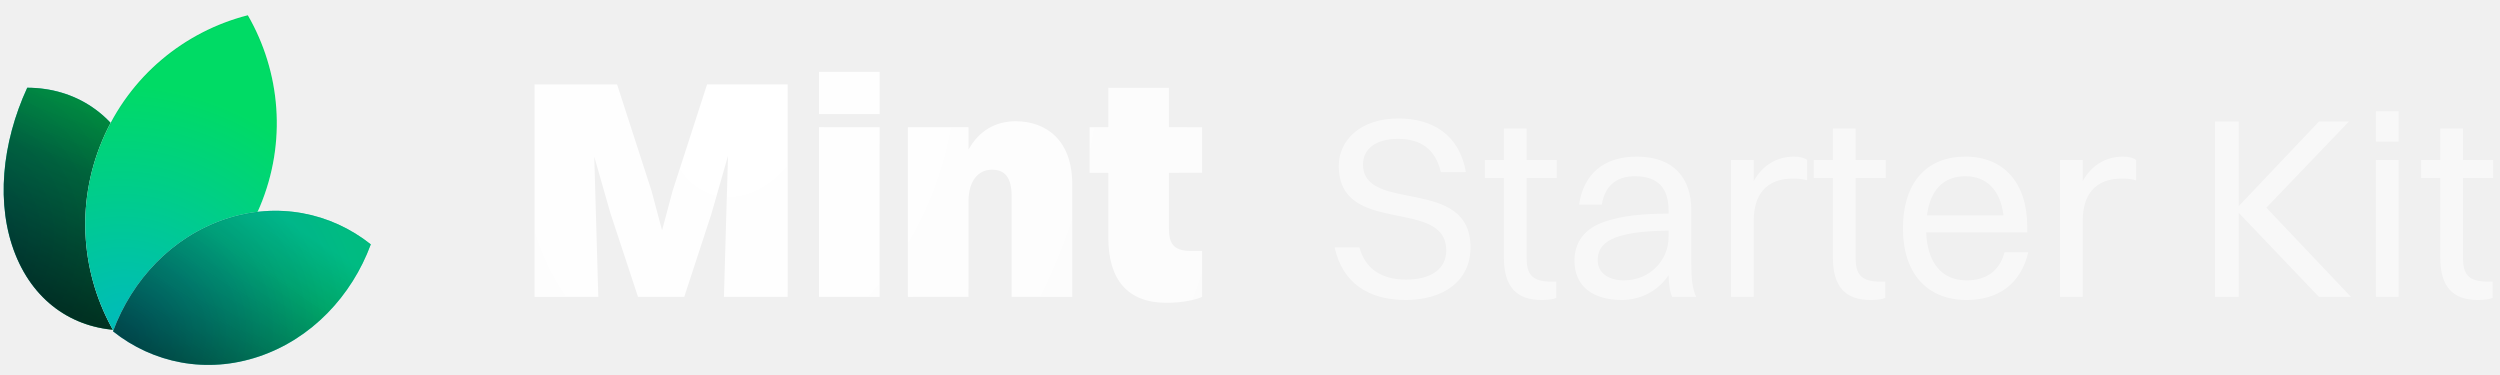
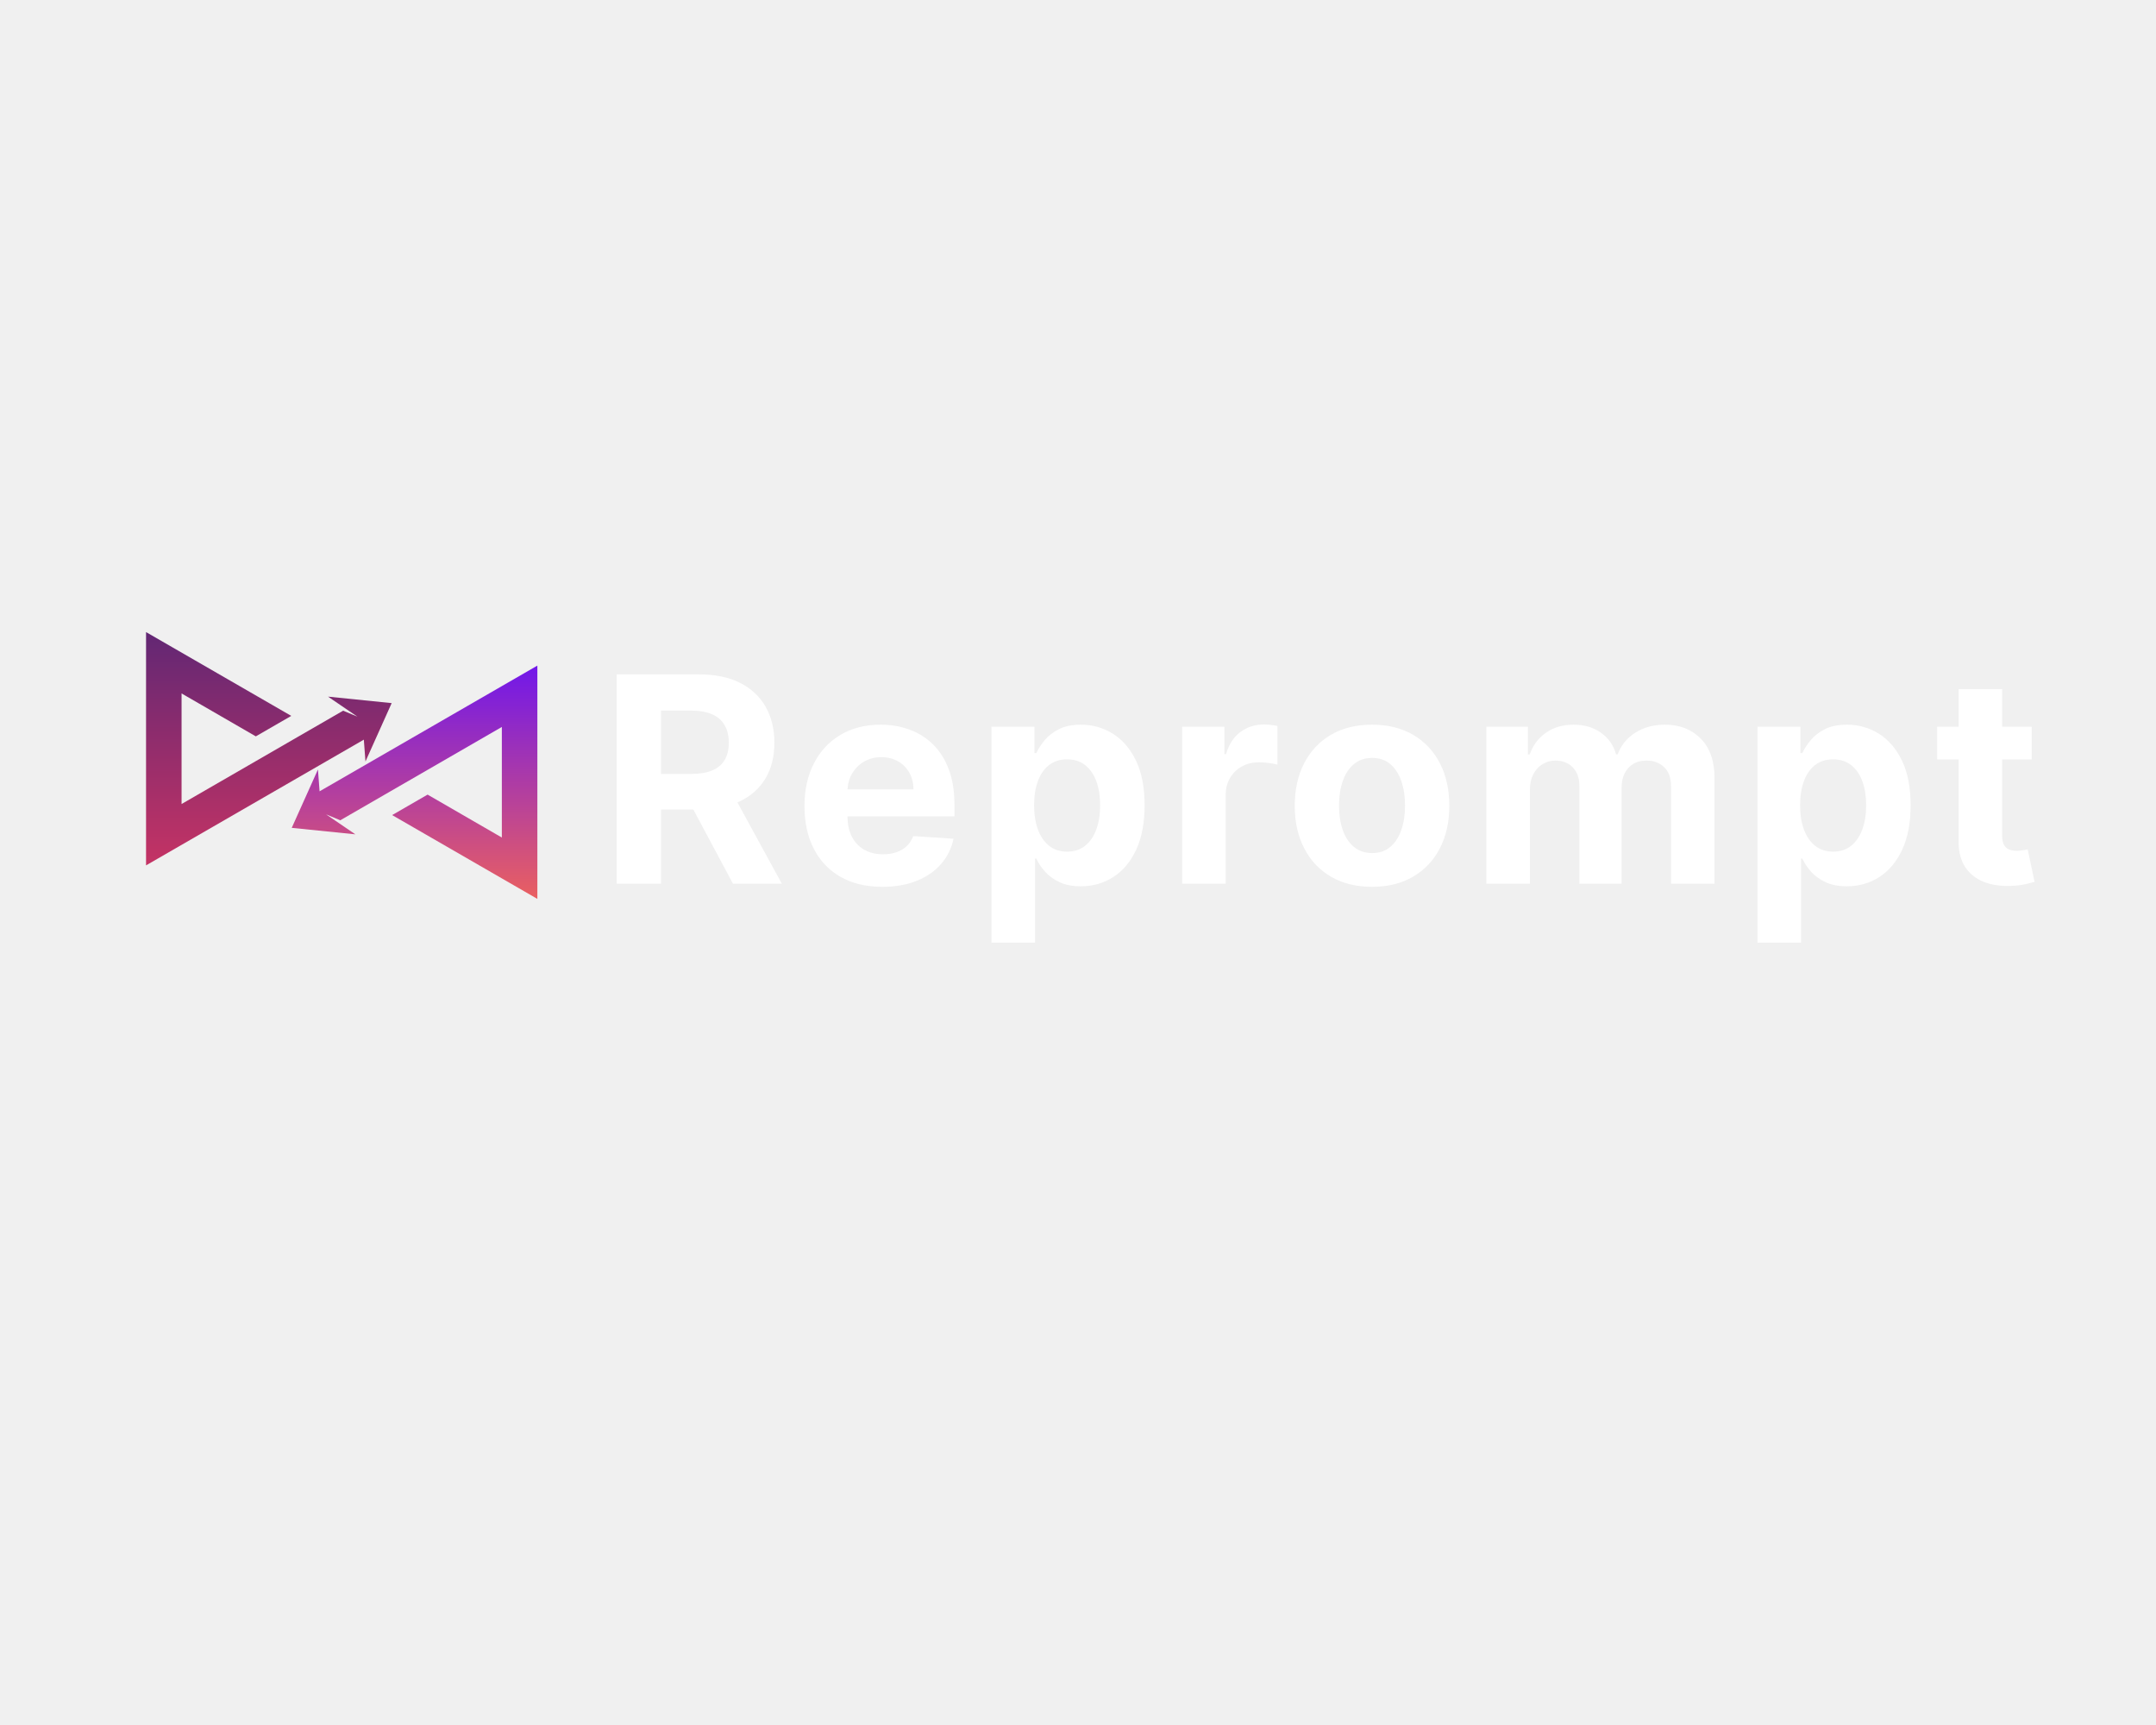
- <svg xmlns="http://www.w3.org/2000/svg" width="160" height="24" viewBox="0 0 160 24" fill="none">
-   <path d="M7.953 21.139C4.896 21.13 2.255 19.458 0.987 16.29C-0.28 13.121 0.109 9.163 1.744 5.615C4.801 5.624 7.442 7.296 8.71 10.465C9.977 13.633 9.588 17.591 7.953 21.139Z" fill="white" />
-   <path d="M7.953 21.139C4.896 21.13 2.255 19.458 0.987 16.29C-0.28 13.121 0.109 9.163 1.744 5.615C4.801 5.624 7.442 7.296 8.71 10.465C9.977 13.633 9.588 17.591 7.953 21.139Z" fill="url(#paint0_radial_115_109)" />
-   <path d="M7.953 21.139C4.896 21.13 2.255 19.458 0.987 16.29C-0.28 13.121 0.109 9.163 1.744 5.615C4.801 5.624 7.442 7.296 8.71 10.465C9.977 13.633 9.588 17.591 7.953 21.139Z" fill="black" fill-opacity="0.5" style="mix-blend-mode:hard-light" />
-   <path d="M7.953 21.139C4.896 21.13 2.255 19.458 0.987 16.29C-0.28 13.121 0.109 9.163 1.744 5.615C4.801 5.624 7.442 7.296 8.71 10.465C9.977 13.633 9.588 17.591 7.953 21.139Z" fill="url(#paint1_linear_115_109)" fill-opacity="0.5" style="mix-blend-mode:hard-light" />
-   <path d="M7.935 21.111C4.897 21.096 2.274 19.431 1.013 16.279C-0.248 13.124 0.136 9.182 1.762 5.643C4.8 5.659 7.423 7.324 8.684 10.476C9.945 13.63 9.561 17.572 7.935 21.111Z" stroke="url(#paint2_linear_115_109)" stroke-opacity="0.05" stroke-width="0.056" />
-   <path d="M7.31 21.257C11.354 20.221 14.884 17.375 16.628 13.236C18.373 9.097 17.945 4.587 15.86 0.976C11.816 2.012 8.287 4.858 6.542 8.998C4.797 13.137 5.225 17.646 7.31 21.257Z" fill="white" />
-   <path d="M7.31 21.257C11.354 20.221 14.884 17.375 16.628 13.236C18.373 9.097 17.945 4.587 15.86 0.976C11.816 2.012 8.287 4.858 6.542 8.998C4.797 13.137 5.225 17.646 7.31 21.257Z" fill="url(#paint3_radial_115_109)" />
-   <path d="M16.602 13.225C14.864 17.349 11.351 20.187 7.324 21.225C5.253 17.624 4.829 13.132 6.568 9.009C8.306 4.885 11.819 2.047 15.846 1.009C17.918 4.61 18.341 9.101 16.602 13.225Z" stroke="url(#paint4_linear_115_109)" stroke-opacity="0.05" stroke-width="0.056" />
-   <path d="M7.234 21.207C9.789 23.237 13.21 23.951 16.577 22.814C19.944 21.677 22.506 18.945 23.73 15.638C21.175 13.608 17.754 12.894 14.387 14.031C11.02 15.168 8.458 17.901 7.234 21.207Z" fill="white" />
-   <path d="M7.234 21.207C9.789 23.237 13.21 23.951 16.577 22.814C19.944 21.677 22.506 18.945 23.73 15.638C21.175 13.608 17.754 12.894 14.387 14.031C11.02 15.168 8.458 17.901 7.234 21.207Z" fill="url(#paint5_radial_115_109)" />
-   <path d="M7.234 21.207C9.789 23.237 13.21 23.951 16.577 22.814C19.944 21.677 22.506 18.945 23.73 15.638C21.175 13.608 17.754 12.894 14.387 14.031C11.02 15.168 8.458 17.901 7.234 21.207Z" fill="black" fill-opacity="0.2" style="mix-blend-mode:hard-light" />
-   <path d="M7.234 21.207C9.789 23.237 13.21 23.951 16.577 22.814C19.944 21.677 22.506 18.945 23.73 15.638C21.175 13.608 17.754 12.894 14.387 14.031C11.02 15.168 8.458 17.901 7.234 21.207Z" fill="url(#paint6_linear_115_109)" fill-opacity="0.5" style="mix-blend-mode:hard-light" />
-   <path d="M16.568 22.787C13.218 23.918 9.814 23.212 7.267 21.198C8.492 17.907 11.044 15.189 14.396 14.058C17.747 12.927 21.15 13.633 23.697 15.648C22.472 18.938 19.92 21.656 16.568 22.787Z" stroke="url(#paint7_linear_115_109)" stroke-opacity="0.05" stroke-width="0.056" />
-   <path d="M34.212 19V5.4H39.492L41.692 12.2L42.372 14.74L43.052 12.2L45.252 5.4H50.412V19H46.332L46.592 9.98L45.532 13.68L43.792 19H40.832L39.052 13.6L38.032 10.02L38.292 19H34.212ZM52.416 7.3V4.6H56.295V7.3H52.416ZM52.416 19V8.14H56.295V19H52.416ZM58.104 19V8.14H61.984V9.58C62.664 8.34 63.744 7.76 65.004 7.76C66.964 7.76 68.624 8.98 68.624 11.78V19H64.744V12.56C64.744 11.34 64.304 10.86 63.484 10.86C62.604 10.86 61.984 11.58 61.984 12.88V19H58.104ZM70.933 15.22V11.06H69.733V8.14H70.933V5.62H74.813V8.14H76.933V11.06H74.813V14.6C74.813 15.5 75.033 16.06 76.213 16.06H76.933V19C76.493 19.2 75.673 19.38 74.653 19.38C72.153 19.38 70.933 17.88 70.933 15.22Z" fill="url(#paint8_radial_115_109)" />
-   <path d="M87.232 10.519C87.232 13.687 94.112 11.229 94.112 15.832C94.112 17.994 92.364 19.198 89.971 19.198C87.562 19.198 85.912 18.093 85.417 15.832H87.001C87.364 17.169 88.371 17.895 89.987 17.895C91.671 17.895 92.561 17.152 92.561 16.03C92.561 12.598 85.681 15.155 85.681 10.618C85.681 9.001 87.034 7.582 89.509 7.582C91.671 7.582 93.403 8.621 93.816 11.014H92.215C91.868 9.529 90.912 8.886 89.476 8.886C88.057 8.886 87.232 9.529 87.232 10.519ZM96.25 16.476V11.393H95.029V10.239H96.25V8.226H97.702V10.239H99.632V11.393H97.702V16.476C97.702 17.532 98.015 18.026 99.302 18.026H99.599V19.066C99.434 19.148 99.071 19.198 98.659 19.198C97.025 19.198 96.25 18.323 96.25 16.476ZM102.516 13.093H101.064C101.345 11.162 102.615 10.024 104.76 10.024C107.103 10.024 108.242 11.393 108.242 13.44V16.888C108.242 17.895 108.324 18.521 108.555 19H107.021C106.856 18.654 106.806 18.142 106.79 17.614C106.047 18.72 104.859 19.198 103.803 19.198C101.988 19.198 100.767 18.357 100.767 16.69C100.767 15.486 101.427 14.611 102.714 14.182C103.902 13.786 105.107 13.687 106.79 13.671V13.473C106.79 12.053 106.13 11.278 104.628 11.278C103.374 11.278 102.698 11.971 102.516 13.093ZM102.252 16.657C102.252 17.465 102.929 17.944 103.952 17.944C105.569 17.944 106.79 16.674 106.79 15.172V14.759C103.061 14.793 102.252 15.585 102.252 16.657ZM110.787 19V10.239H112.239V11.591C112.833 10.519 113.774 10.024 114.83 10.024C115.176 10.024 115.49 10.107 115.655 10.239V11.542C115.407 11.46 115.094 11.427 114.747 11.427C112.998 11.427 112.239 12.515 112.239 14.1V19H110.787ZM117.305 16.476V11.393H116.084V10.239H117.305V8.226H118.757V10.239H120.688V11.393H118.757V16.476C118.757 17.532 119.071 18.026 120.358 18.026H120.655V19.066C120.49 19.148 120.127 19.198 119.714 19.198C118.081 19.198 117.305 18.323 117.305 16.476ZM129.809 16.145C129.33 18.192 127.862 19.198 125.865 19.198C123.324 19.198 121.79 17.482 121.79 14.627C121.79 11.658 123.324 10.024 125.783 10.024C128.258 10.024 129.743 11.723 129.743 14.512V14.875H123.275C123.357 16.838 124.281 17.944 125.865 17.944C127.103 17.944 127.977 17.35 128.291 16.145H129.809ZM125.783 11.278C124.38 11.278 123.539 12.152 123.324 13.786H128.225C128.027 12.169 127.152 11.278 125.783 11.278ZM131.843 19V10.239H133.295V11.591C133.889 10.519 134.829 10.024 135.885 10.024C136.232 10.024 136.545 10.107 136.71 10.239V11.542C136.463 11.46 136.149 11.427 135.803 11.427C134.054 11.427 133.295 12.515 133.295 14.1V19H131.843ZM141.763 19V7.78H143.281V13.192L148.413 7.78H150.327L145.047 13.291L150.459 19H148.413L143.281 13.621V19H141.763ZM152.06 9.067V7.12H153.512V9.067H152.06ZM152.06 19V10.239H153.512V19H152.06ZM156.178 16.476V11.393H154.957V10.239H156.178V8.226H157.63V10.239H159.56V11.393H157.63V16.476C157.63 17.532 157.943 18.026 159.23 18.026H159.527V19.066C159.362 19.148 158.999 19.198 158.587 19.198C156.953 19.198 156.178 18.323 156.178 16.476Z" fill="white" fill-opacity="0.55" />
+ <svg xmlns="http://www.w3.org/2000/svg" version="1.1" width="1280" height="1024" viewBox="0 0 1280 1024" xml:space="preserve">
  <defs>
-     <radialGradient id="paint0_radial_115_109" cx="0" cy="0" r="1" gradientUnits="userSpaceOnUse" gradientTransform="translate(-3.00503 15.023) rotate(-10.029) scale(17.9572 17.784)">
-       <stop stop-color="#00B0BB" />
-       <stop offset="1" stop-color="#00DB65" />
-     </radialGradient>
-     <linearGradient id="paint1_linear_115_109" x1="7.39" y1="4.813" x2="1.63" y2="18.689" gradientUnits="userSpaceOnUse">
-       <stop stop-color="#18E299" />
-       <stop offset="1" />
-     </linearGradient>
-     <linearGradient id="paint2_linear_115_109" x1="7.948" y1="8.016" x2="1.761" y2="18.746" gradientUnits="userSpaceOnUse">
-       <stop />
-       <stop offset="1" stop-opacity="0" />
-     </linearGradient>
-     <radialGradient id="paint3_radial_115_109" cx="0" cy="0" r="1" gradientUnits="userSpaceOnUse" gradientTransform="translate(8.11404 20.8822) rotate(-75.7542) scale(21.6246 23.7772)">
-       <stop stop-color="#00BBBB" />
-       <stop offset="0.713" stop-color="#00DB65" />
-     </radialGradient>
-     <linearGradient id="paint4_linear_115_109" x1="7.602" y1="5.871" x2="15.556" y2="16.372" gradientUnits="userSpaceOnUse">
-       <stop />
-       <stop offset="1" stop-opacity="0" />
-     </linearGradient>
-     <radialGradient id="paint5_radial_115_109" cx="0" cy="0" r="1" gradientUnits="userSpaceOnUse" gradientTransform="translate(7.84537 21.5181) rotate(-20.3525) scale(18.5603 17.32)">
-       <stop stop-color="#00B0BB" />
-       <stop offset="1" stop-color="#00DB65" />
-     </radialGradient>
-     <linearGradient id="paint6_linear_115_109" x1="16.808" y1="13.007" x2="10.041" y2="22.994" gradientUnits="userSpaceOnUse">
-       <stop stop-color="#00B1BC" />
-       <stop offset="1" />
-     </linearGradient>
-     <linearGradient id="paint7_linear_115_109" x1="16.808" y1="13.007" x2="14.169" y2="23.841" gradientUnits="userSpaceOnUse">
-       <stop />
-       <stop offset="1" stop-opacity="0" />
-     </linearGradient>
-     <radialGradient id="paint8_radial_115_109" cx="0" cy="0" r="1" gradientUnits="userSpaceOnUse" gradientTransform="translate(47.2781 7) rotate(19.0047) scale(67.5582 85.7506)">
-       <stop stop-color="white" />
-       <stop offset="1" stop-color="white" stop-opacity="0.5" />
-     </radialGradient>
-   </defs>
+ </defs>
+   <g transform="matrix(1 0 0 1 640 512)" id="background-logo">
+     <rect style="stroke: none; stroke-width: 0; stroke-dasharray: none; stroke-linecap: butt; stroke-dashoffset: 0; stroke-linejoin: miter; stroke-miterlimit: 4; fill: rgb(255,255,255); fill-opacity: 0; fill-rule: nonzero; opacity: 1;" paint-order="stroke" x="-640" y="-512" rx="0" ry="0" width="1280" height="1024" />
+   </g>
+   <g transform="matrix(0.8161556 0 0 0.8161556 202.8662 454.411)" id="logo-logo">
+     <g style="" paint-order="stroke">
+       <g transform="matrix(2.075109 0 0 2.075109 52.98895 12.19023)">
+         <linearGradient id="SVGID_9_65992" gradientUnits="userSpaceOnUse" gradientTransform="matrix(1 0 0 1 403.428 560.265)" x1="0" y1="0" x2="0" y2="82">
+           <stop offset="0%" style="stop-color:rgb(113,23,234);stop-opacity: 1" />
+           <stop offset="100%" style="stop-color:rgb(234,96,96);stop-opacity: 1" />
+         </linearGradient>
+         <path style="stroke: none; stroke-width: 1; stroke-dasharray: none; stroke-linecap: butt; stroke-dashoffset: 0; stroke-linejoin: miter; stroke-miterlimit: 4; fill: url(#SVGID_9_65992); fill-rule: nonzero; opacity: 1;" paint-order="stroke" transform=" translate(-446.479, -601.149)" d="M 451.05 605.482 C 459.733 610.495 468.392 615.509 477.08 620.525 L 477.08 581.77 C 458.198 592.67 439.323 603.581 420.443 614.483 L 415.456 612.4 L 425.741 619.407 L 403.428 617.135 L 412.616 596.675 L 413.187 604.328 C 438.635 589.637 464.083 574.957 489.53 560.265 L 489.53 642.033 C 472.561 632.236 455.592 622.453 438.625 612.657 L 451.048 605.484 L 451.05 605.482 z M 413.701 611.203 L 413.701 611.203 L 413.701 611.203 L 413.701 611.203 z" stroke-linecap="round" />
+       </g>
+       <g transform="matrix(2.075109 0 0 2.075109 -52.98792 -12.19023)">
+         <linearGradient id="SVGID_10_65993" gradientUnits="userSpaceOnUse" gradientTransform="matrix(1 0 0 1 352.357 548.516)" x1="0" y1="0" x2="0" y2="82">
+           <stop offset="0%" style="stop-color:rgb(98,39,116);stop-opacity: 1" />
+           <stop offset="100%" style="stop-color:rgb(197,51,100);stop-opacity: 1" />
+         </linearGradient>
+         <path style="stroke: none; stroke-width: 1; stroke-dasharray: none; stroke-linecap: butt; stroke-dashoffset: 0; stroke-linejoin: miter; stroke-miterlimit: 4; fill: url(#SVGID_10_65993); fill-rule: nonzero; opacity: 1;" paint-order="stroke" transform=" translate(-395.4085, -589.4)" d="M 390.839 585.066 C 382.156 580.053 373.497 575.039 364.809 570.023 L 364.809 608.779 C 383.691 597.878 402.565 586.967 421.446 576.066 L 426.432 578.149 L 416.147 571.141 L 438.46 573.414 L 429.272 593.874 L 428.701 586.221 C 403.253 600.912 377.805 615.592 352.357 630.284 L 352.357 548.516 C 369.327 558.313 386.296 568.096 403.263 577.892 L 390.84 585.064 L 390.839 585.066 z M 428.188 579.346 L 428.188 579.346 L 428.188 579.346 L 428.188 579.346 z" stroke-linecap="round" />
+       </g>
+     </g>
+   </g>
+   <g transform="matrix(1.921154 0 0 1.921154 787.0301 479.9444)" id="text-logo">
+     <g style="" paint-order="stroke">
+       <g transform="matrix(1 0 0 1 0 0)" id="text-logo-path-0">
+         <path style="stroke: none; stroke-width: 0; stroke-dasharray: none; stroke-linecap: butt; stroke-dashoffset: 0; stroke-linejoin: miter; stroke-miterlimit: 4; fill: rgb(255,255,255); fill-rule: nonzero; opacity: 1;" paint-order="stroke" transform=" translate(-224.69, 23.25)" d="M 19.3 0 L 5.62 0 L 5.62 -64.69 L 31.15 -64.69 Q 38.47 -64.69 43.67 -62.09 Q 48.87 -59.48 51.6 -54.73 Q 54.33 -49.97 54.33 -43.56 L 54.33 -43.56 Q 54.33 -37.12 51.55 -32.49 Q 48.77 -27.86 43.51 -25.4 Q 38.25 -22.93 30.8 -22.93 L 30.8 -22.93 L 13.71 -22.93 L 13.71 -33.93 L 28.59 -33.93 Q 32.5 -33.93 35.09 -35 Q 37.68 -36.07 38.96 -38.22 Q 40.24 -40.37 40.24 -43.56 L 40.24 -43.56 Q 40.24 -46.78 38.96 -48.99 Q 37.68 -51.2 35.08 -52.36 Q 32.47 -53.51 28.52 -53.51 L 28.52 -53.51 L 19.3 -53.51 L 19.3 0 Z M 25.81 -29.44 L 40.56 -29.44 L 56.64 0 L 41.54 0 L 25.81 -29.44 Z M 87.7 0.95 L 87.7 0.95 Q 80.22 0.95 74.83 -2.1 Q 69.44 -5.15 66.54 -10.76 Q 63.63 -16.36 63.63 -24.04 L 63.63 -24.04 Q 63.63 -31.52 66.54 -37.18 Q 69.44 -42.83 74.74 -45.99 Q 80.03 -49.15 87.17 -49.15 L 87.17 -49.15 Q 91.97 -49.15 96.12 -47.62 Q 100.27 -46.09 103.39 -43.02 Q 106.5 -39.96 108.23 -35.33 Q 109.97 -30.7 109.97 -24.51 L 109.97 -24.51 L 109.97 -20.82 L 69 -20.82 L 69 -29.16 L 97.31 -29.16 Q 97.31 -32.06 96.04 -34.3 Q 94.78 -36.55 92.55 -37.83 Q 90.32 -39.11 87.39 -39.11 L 87.39 -39.11 Q 84.32 -39.11 81.97 -37.7 Q 79.62 -36.29 78.29 -33.94 Q 76.96 -31.59 76.93 -28.71 L 76.93 -28.71 L 76.93 -20.78 Q 76.93 -17.18 78.27 -14.56 Q 79.62 -11.94 82.08 -10.52 Q 84.54 -9.1 87.92 -9.1 L 87.92 -9.1 Q 90.17 -9.1 92.03 -9.73 Q 93.89 -10.36 95.22 -11.62 Q 96.55 -12.89 97.24 -14.72 L 97.24 -14.72 L 109.69 -13.9 Q 108.74 -9.41 105.82 -6.08 Q 102.9 -2.75 98.3 -0.9 Q 93.7 0.95 87.7 0.95 Z M 134.88 18.19 L 121.42 18.19 L 121.42 -48.52 L 134.69 -48.52 L 134.69 -40.37 L 135.29 -40.37 Q 136.17 -42.33 137.86 -44.36 Q 139.55 -46.4 142.29 -47.78 Q 145.02 -49.15 149.09 -49.15 L 149.09 -49.15 Q 154.4 -49.15 158.88 -46.39 Q 163.37 -43.62 166.06 -38.08 Q 168.74 -32.54 168.74 -24.2 L 168.74 -24.2 Q 168.74 -16.08 166.13 -10.5 Q 163.53 -4.93 159.06 -2.07 Q 154.59 0.79 149.06 0.79 L 149.06 0.79 Q 145.14 0.79 142.41 -0.51 Q 139.68 -1.8 137.94 -3.77 Q 136.2 -5.75 135.29 -7.77 L 135.29 -7.77 L 134.88 -7.77 L 134.88 18.19 Z M 134.59 -24.26 L 134.59 -24.26 Q 134.59 -19.93 135.79 -16.71 Q 136.99 -13.49 139.27 -11.7 Q 141.54 -9.92 144.8 -9.92 L 144.8 -9.92 Q 148.08 -9.92 150.36 -11.73 Q 152.63 -13.55 153.82 -16.79 Q 155 -20.03 155 -24.26 L 155 -24.26 Q 155 -28.46 153.83 -31.65 Q 152.66 -34.84 150.39 -36.64 Q 148.11 -38.44 144.8 -38.44 L 144.8 -38.44 Q 141.51 -38.44 139.25 -36.7 Q 136.99 -34.97 135.79 -31.78 Q 134.59 -28.59 134.59 -24.26 Z M 193.8 0 L 180.35 0 L 180.35 -48.52 L 193.39 -48.52 L 193.39 -40.05 L 193.9 -40.05 Q 195.23 -44.57 198.35 -46.89 Q 201.48 -49.21 205.56 -49.21 L 205.56 -49.21 Q 206.57 -49.21 207.73 -49.09 Q 208.9 -48.96 209.79 -48.74 L 209.79 -48.74 L 209.79 -36.8 Q 208.84 -37.08 207.17 -37.31 Q 205.49 -37.53 204.1 -37.53 L 204.1 -37.53 Q 201.13 -37.53 198.81 -36.25 Q 196.49 -34.97 195.15 -32.69 Q 193.8 -30.42 193.8 -27.45 L 193.8 -27.45 L 193.8 0 Z M 239.02 0.95 L 239.02 0.95 Q 231.66 0.95 226.31 -2.2 Q 220.95 -5.34 218.05 -10.98 Q 215.14 -16.62 215.14 -24.07 L 215.14 -24.07 Q 215.14 -31.59 218.05 -37.23 Q 220.95 -42.86 226.31 -46.01 Q 231.66 -49.15 239.02 -49.15 L 239.02 -49.15 Q 246.38 -49.15 251.74 -46.01 Q 257.09 -42.86 260 -37.23 Q 262.9 -31.59 262.9 -24.07 L 262.9 -24.07 Q 262.9 -16.62 260 -10.98 Q 257.09 -5.34 251.74 -2.2 Q 246.38 0.95 239.02 0.95 Z M 239.08 -9.48 L 239.08 -9.48 Q 242.43 -9.48 244.68 -11.39 Q 246.92 -13.3 248.07 -16.62 Q 249.22 -19.93 249.22 -24.16 L 249.22 -24.16 Q 249.22 -28.4 248.07 -31.71 Q 246.92 -35.03 244.68 -36.96 Q 242.43 -38.88 239.08 -38.88 L 239.08 -38.88 Q 235.7 -38.88 233.41 -36.96 Q 231.12 -35.03 229.97 -31.71 Q 228.82 -28.4 228.82 -24.16 L 228.82 -24.16 Q 228.82 -19.93 229.97 -16.62 Q 231.12 -13.3 233.41 -11.39 Q 235.7 -9.48 239.08 -9.48 Z M 287.81 0 L 274.35 0 L 274.35 -48.52 L 287.18 -48.52 L 287.18 -39.96 L 287.75 -39.96 Q 289.26 -44.22 292.8 -46.69 Q 296.34 -49.15 301.26 -49.15 L 301.26 -49.15 Q 306.26 -49.15 309.76 -46.67 Q 313.27 -44.19 314.44 -39.96 L 314.44 -39.96 L 314.94 -39.96 Q 316.43 -44.13 320.33 -46.64 Q 324.23 -49.15 329.57 -49.15 L 329.57 -49.15 Q 336.36 -49.15 340.61 -44.84 Q 344.86 -40.53 344.86 -32.63 L 344.86 -32.63 L 344.86 0 L 331.43 0 L 331.43 -29.98 Q 331.43 -34.02 329.28 -36.04 Q 327.13 -38.06 323.91 -38.06 L 323.91 -38.06 Q 320.25 -38.06 318.2 -35.74 Q 316.14 -33.42 316.14 -29.63 L 316.14 -29.63 L 316.14 0 L 303.1 0 L 303.1 -30.26 Q 303.1 -33.83 301.06 -35.95 Q 299.02 -38.06 295.71 -38.06 L 295.71 -38.06 Q 293.46 -38.06 291.68 -36.94 Q 289.89 -35.82 288.85 -33.81 Q 287.81 -31.81 287.81 -29.12 L 287.81 -29.12 L 287.81 0 Z M 371.59 18.19 L 358.14 18.19 L 358.14 -48.52 L 371.4 -48.52 L 371.4 -40.37 L 372 -40.37 Q 372.89 -42.33 374.58 -44.36 Q 376.27 -46.4 379 -47.78 Q 381.73 -49.15 385.81 -49.15 L 385.81 -49.15 Q 391.12 -49.15 395.6 -46.39 Q 400.09 -43.62 402.77 -38.08 Q 405.46 -32.54 405.46 -24.2 L 405.46 -24.2 Q 405.46 -16.08 402.85 -10.5 Q 400.24 -4.93 395.77 -2.07 Q 391.3 0.79 385.78 0.79 L 385.78 0.79 Q 381.86 0.79 379.13 -0.51 Q 376.4 -1.8 374.66 -3.77 Q 372.92 -5.75 372 -7.77 L 372 -7.77 L 371.59 -7.77 L 371.59 18.19 Z M 371.31 -24.26 L 371.31 -24.26 Q 371.31 -19.93 372.51 -16.71 Q 373.71 -13.49 375.98 -11.7 Q 378.26 -9.92 381.51 -9.92 L 381.51 -9.92 Q 384.8 -9.92 387.07 -11.73 Q 389.35 -13.55 390.53 -16.79 Q 391.72 -20.03 391.72 -24.26 L 391.72 -24.26 Q 391.72 -28.46 390.55 -31.65 Q 389.38 -34.84 387.1 -36.64 Q 384.83 -38.44 381.51 -38.44 L 381.51 -38.44 Q 378.23 -38.44 375.97 -36.7 Q 373.71 -34.97 372.51 -31.78 Q 371.31 -28.59 371.31 -24.26 Z M 413.65 -48.52 L 442.87 -48.52 L 442.87 -38.41 L 413.65 -38.41 L 413.65 -48.52 Z M 420.29 -13.14 L 420.29 -60.14 L 433.74 -60.14 L 433.74 -14.91 Q 433.74 -13.05 434.31 -12.02 Q 434.88 -10.99 435.91 -10.58 Q 436.93 -10.17 438.29 -10.17 L 438.29 -10.17 Q 439.24 -10.17 440.19 -10.34 Q 441.13 -10.52 441.64 -10.61 L 441.64 -10.61 L 443.76 -0.6 Q 442.74 -0.28 440.91 0.14 Q 439.08 0.57 436.46 0.66 L 436.46 0.66 Q 431.59 0.85 427.95 -0.63 Q 424.3 -2.12 422.28 -5.24 Q 420.25 -8.37 420.29 -13.14 L 420.29 -13.14 Z" stroke-linecap="round" />
+       </g>
+     </g>
+   </g>
</svg>
